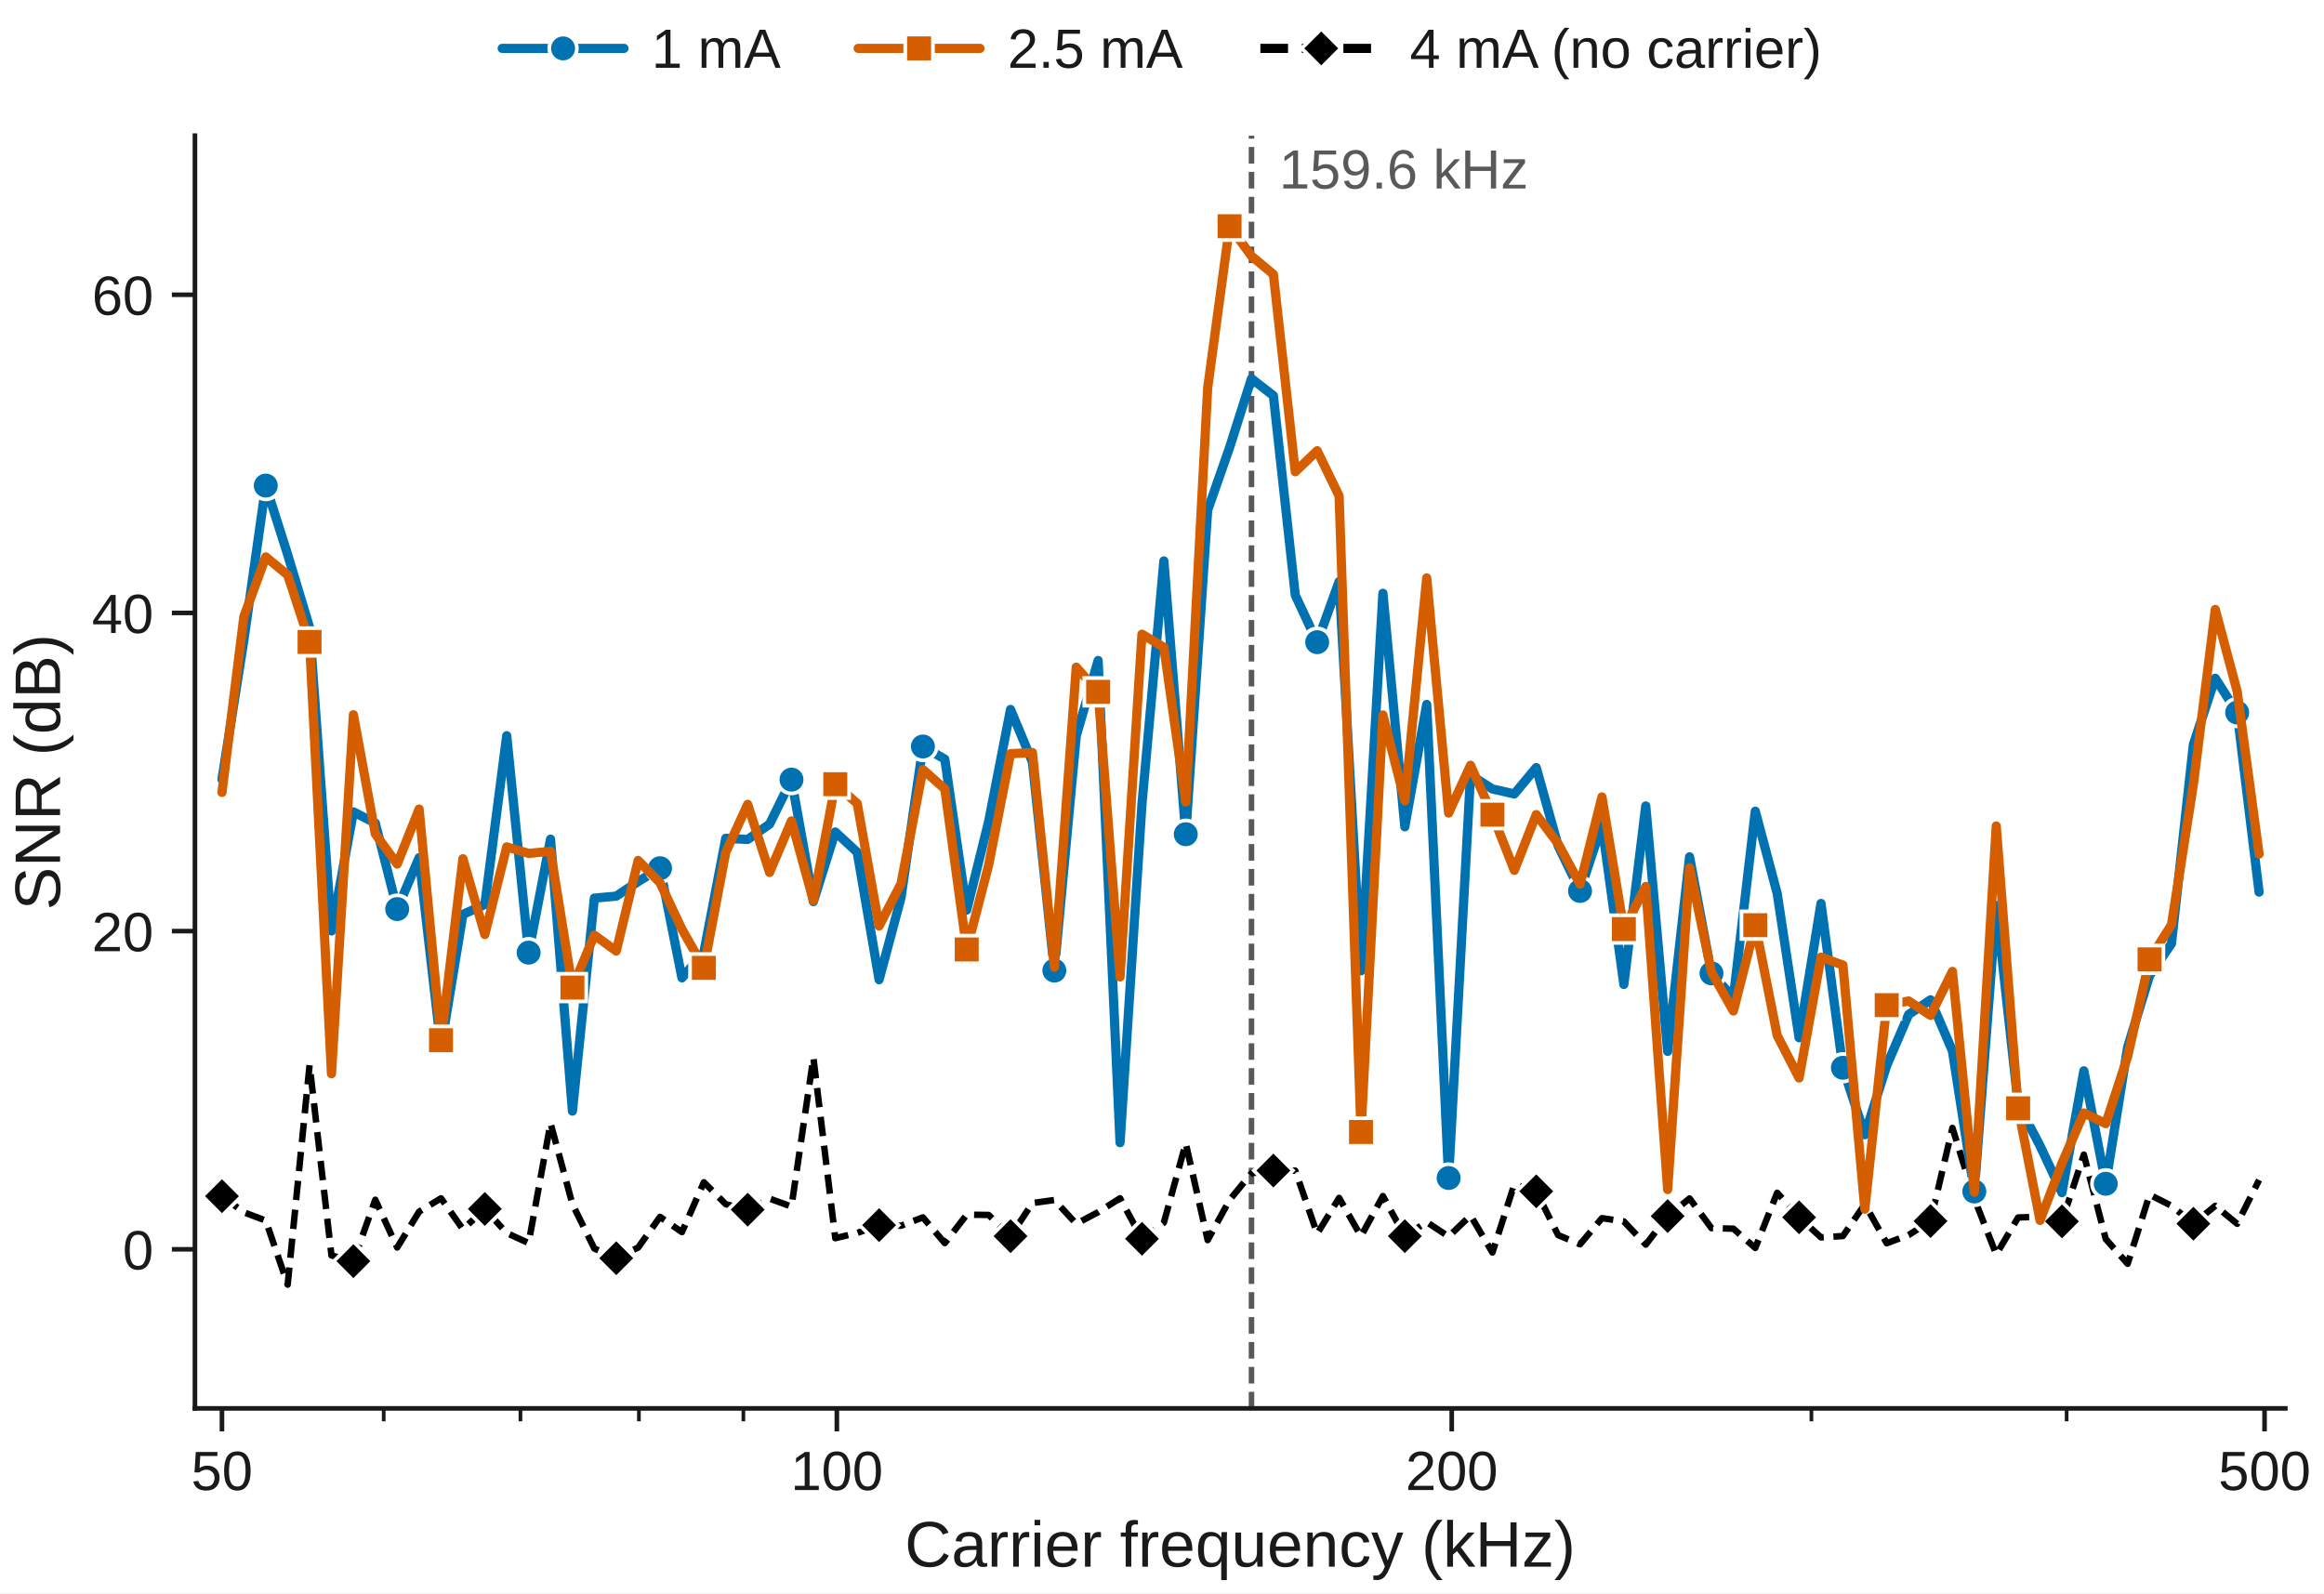
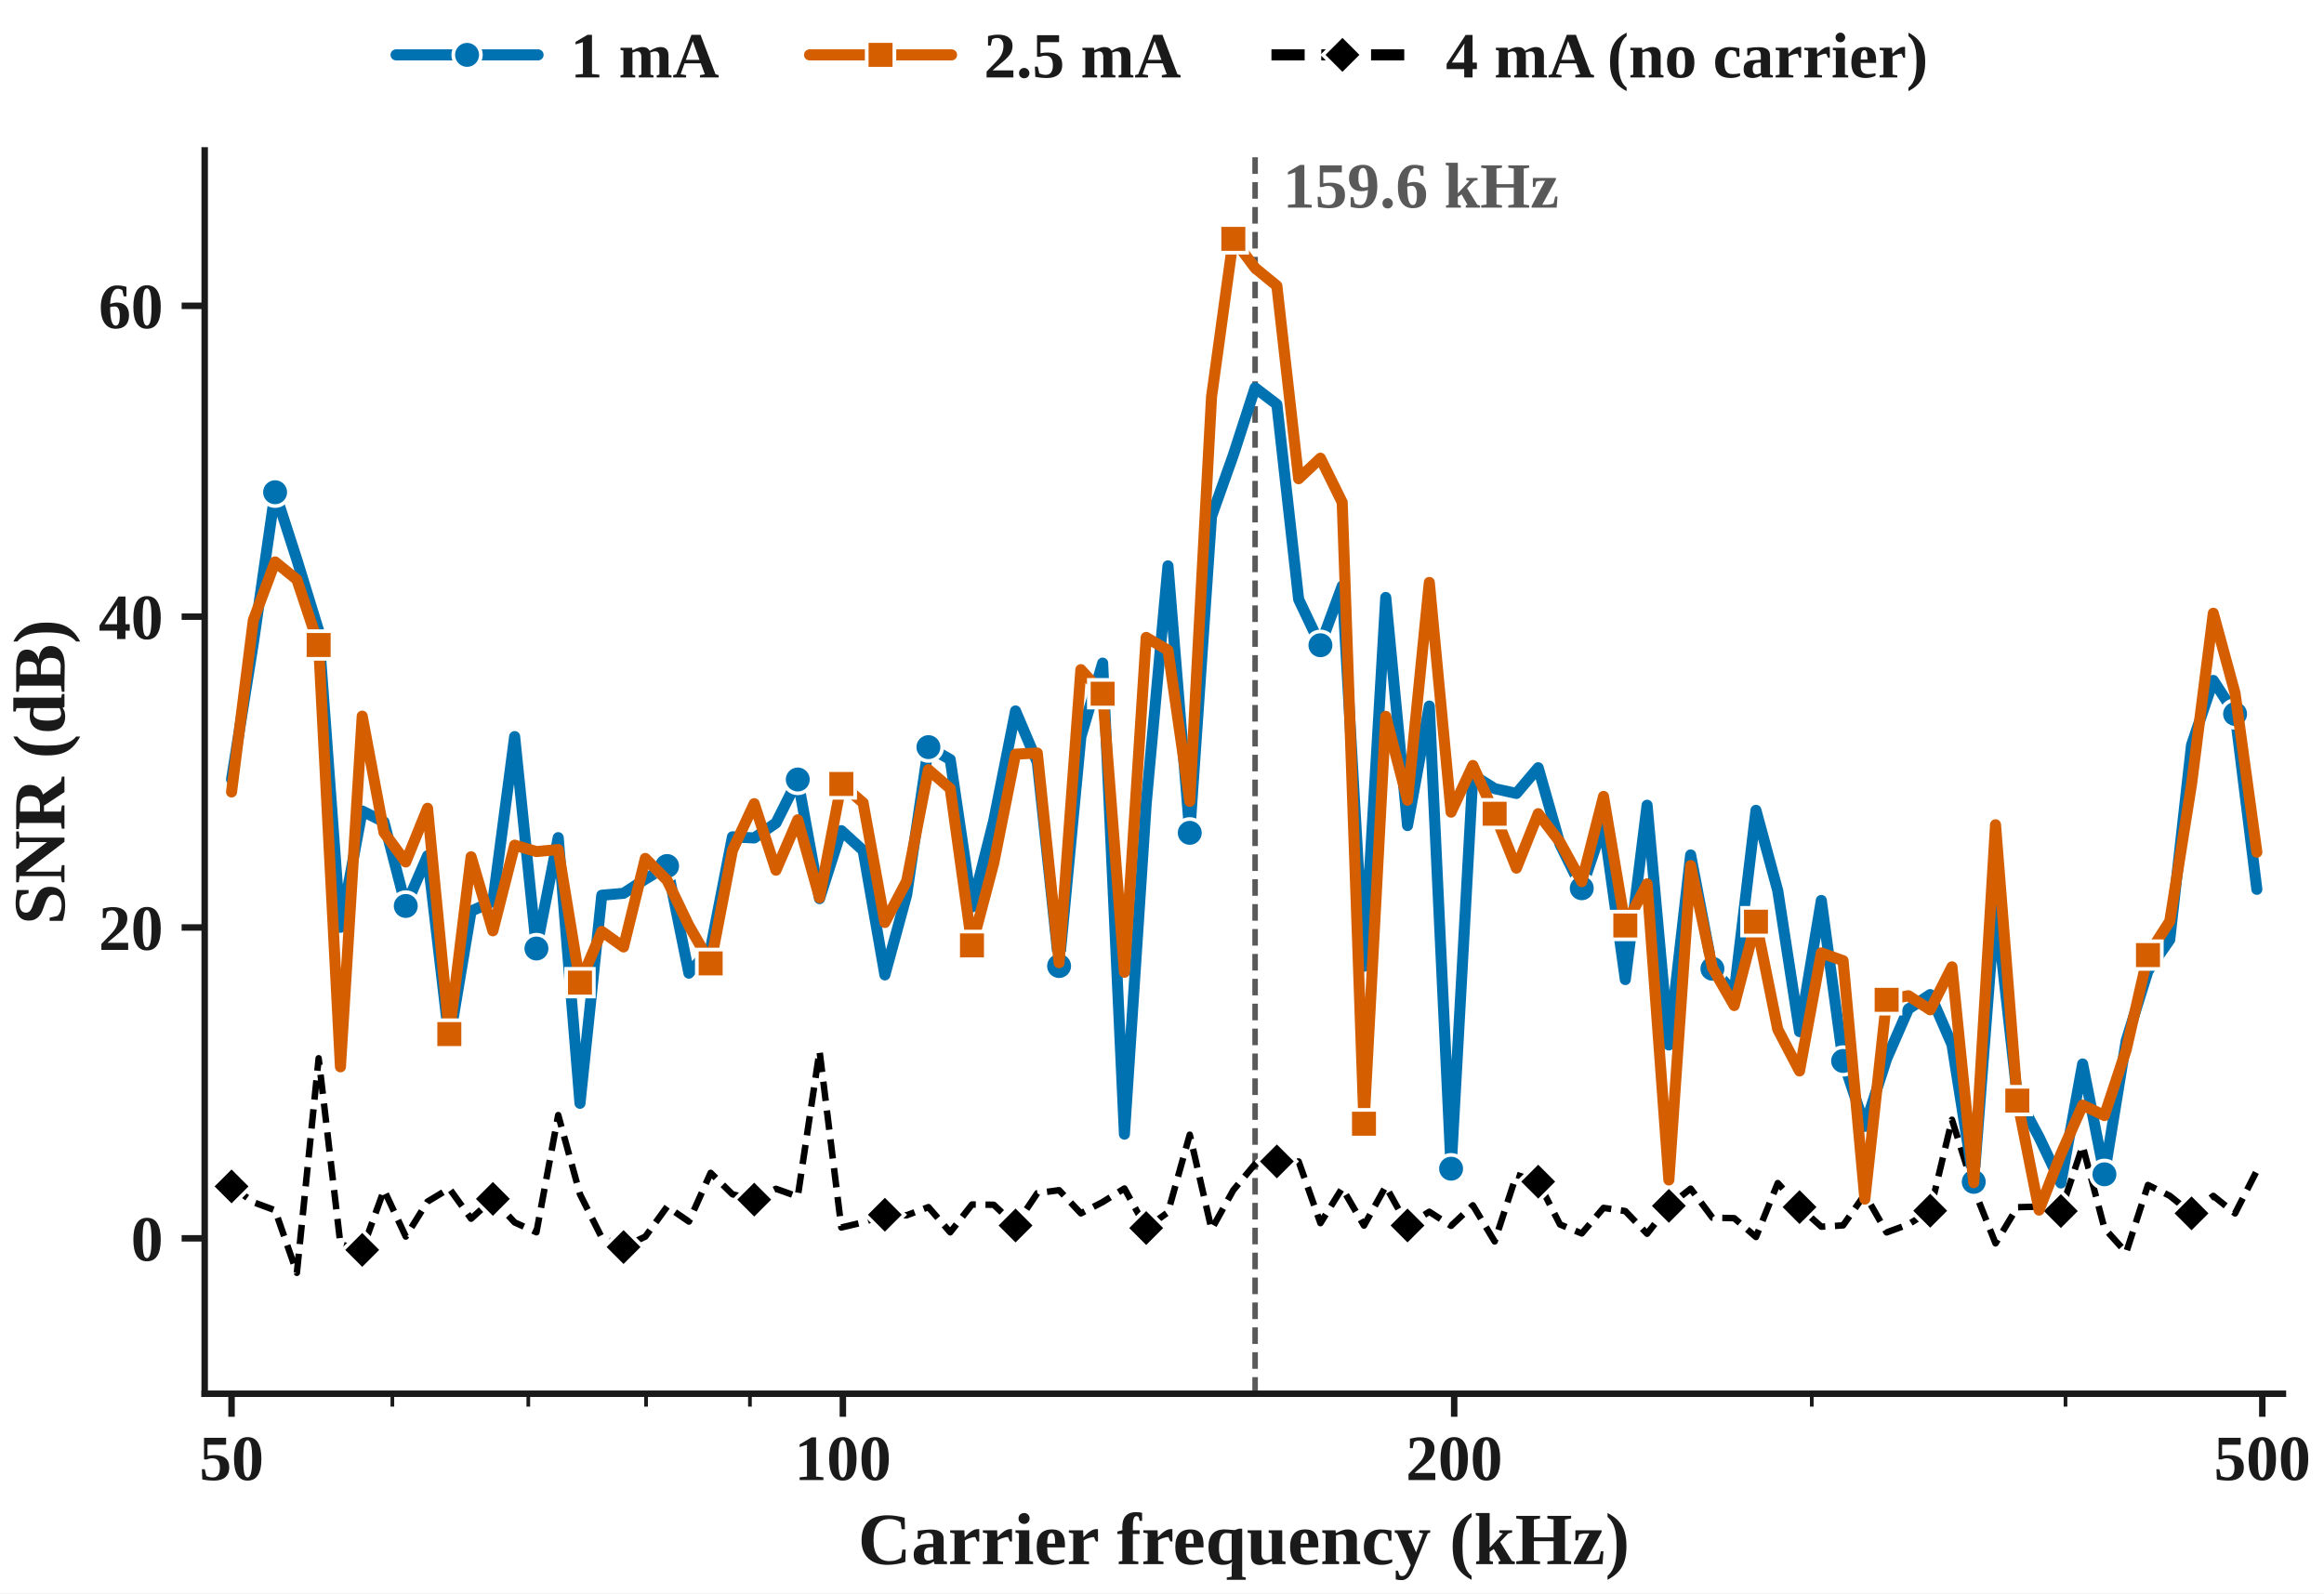
<svg xmlns="http://www.w3.org/2000/svg" xmlns:xlink="http://www.w3.org/1999/xlink" width="252pt" height="172.8pt" viewBox="0 0 252 172.8" version="1.1">
  <defs>
    <style type="text/css">*{stroke-linejoin: round; stroke-linecap: butt}</style>
  </defs>
  <g id="figure_1">
    <g id="patch_1">
      <path d="M 0 172.8  L 252 172.8  L 252 0  L 0 0  z " style="fill: #ffffff" />
    </g>
    <g id="axes_1">
      <g id="patch_2">
-         <path d="M 21.138 152.742  L 247.805 152.742  L 247.805 14.713  L 21.138 14.713  z " style="fill: #ffffff" />
+         <path d="M 22.195 151.153  L 247.547 151.153  L 247.547 16.311  L 22.195 16.311  z " style="fill: #ffffff" />
      </g>
      <g id="matplotlib.axis_1">
        <g id="xtick_1">
          <g id="line2d_1">
            <defs>
-               <path id="m3a2b68abc9" d="M 0 0  L 0 2.5  " style="stroke: #1a1a1a; stroke-width: 0.5" />
+               <path id="m7bb30e482b" d="M 0 0  L 0 2.5  " style="stroke: #1a1a1a; stroke-width: 0.7" />
            </defs>
            <g>
-               <use xlink:href="#m3a2b68abc9" x="24.068" y="152.742" style="fill: #1a1a1a; stroke: #1a1a1a; stroke-width: 0.5" />
+               <use xlink:href="#m7bb30e482b" x="25.108" y="151.153" style="fill: #1a1a1a; stroke: #1a1a1a; stroke-width: 0.7" />
            </g>
          </g>
          <g id="text_1">
-             <text style="font-size: 6px; font-family: 'Arial', 'Helvetica', 'Liberation Sans', 'Nimbus Sans', 'DejaVu Sans', sans-serif; text-anchor: middle; fill: #1a1a1a" x="24.068" y="161.59" transform="rotate(-0 24.06832 161.5897)">50</text>
+             <text style="font-weight: 700; font-size: 7px; font-family: 'Times New Roman', 'Liberation Serif', 'Nimbus Roman', 'DejaVu Serif', serif; text-anchor: middle; fill: #1a1a1a" x="25.108" y="160.51" transform="rotate(-0 25.10789 160.5105)">50</text>
          </g>
        </g>
        <g id="xtick_2">
          <g id="line2d_2">
            <g>
-               <use xlink:href="#m3a2b68abc9" x="90.743" y="152.742" style="fill: #1a1a1a; stroke: #1a1a1a; stroke-width: 0.5" />
+               <use xlink:href="#m7bb30e482b" x="91.395" y="151.153" style="fill: #1a1a1a; stroke: #1a1a1a; stroke-width: 0.7" />
            </g>
          </g>
          <g id="text_2">
-             <text style="font-size: 6px; font-family: 'Arial', 'Helvetica', 'Liberation Sans', 'Nimbus Sans', 'DejaVu Sans', sans-serif; text-anchor: middle; fill: #1a1a1a" x="90.743" y="161.59" transform="rotate(-0 90.7425 161.5897)">100</text>
+             <text style="font-weight: 700; font-size: 7px; font-family: 'Times New Roman', 'Liberation Serif', 'Nimbus Roman', 'DejaVu Serif', serif; text-anchor: middle; fill: #1a1a1a" x="91.395" y="160.51" transform="rotate(-0 91.39533 160.5105)">100</text>
          </g>
        </g>
        <g id="xtick_3">
          <g id="line2d_3">
            <g>
-               <use xlink:href="#m3a2b68abc9" x="157.417" y="152.742" style="fill: #1a1a1a; stroke: #1a1a1a; stroke-width: 0.5" />
+               <use xlink:href="#m7bb30e482b" x="157.683" y="151.153" style="fill: #1a1a1a; stroke: #1a1a1a; stroke-width: 0.7" />
            </g>
          </g>
          <g id="text_3">
-             <text style="font-size: 6px; font-family: 'Arial', 'Helvetica', 'Liberation Sans', 'Nimbus Sans', 'DejaVu Sans', sans-serif; text-anchor: middle; fill: #1a1a1a" x="157.417" y="161.59" transform="rotate(-0 157.4167 161.5897)">200</text>
+             <text style="font-weight: 700; font-size: 7px; font-family: 'Times New Roman', 'Liberation Serif', 'Nimbus Roman', 'DejaVu Serif', serif; text-anchor: middle; fill: #1a1a1a" x="157.683" y="160.51" transform="rotate(-0 157.6828 160.5105)">200</text>
          </g>
        </g>
        <g id="xtick_4">
          <g id="line2d_4">
            <g>
-               <use xlink:href="#m3a2b68abc9" x="245.555" y="152.742" style="fill: #1a1a1a; stroke: #1a1a1a; stroke-width: 0.5" />
+               <use xlink:href="#m7bb30e482b" x="245.31" y="151.153" style="fill: #1a1a1a; stroke: #1a1a1a; stroke-width: 0.7" />
            </g>
          </g>
          <g id="text_4">
-             <text style="font-size: 6px; font-family: 'Arial', 'Helvetica', 'Liberation Sans', 'Nimbus Sans', 'DejaVu Sans', sans-serif; text-anchor: middle; fill: #1a1a1a" x="245.555" y="161.59" transform="rotate(-0 245.5552 161.5897)">500</text>
+             <text style="font-weight: 700; font-size: 7px; font-family: 'Times New Roman', 'Liberation Serif', 'Nimbus Roman', 'DejaVu Serif', serif; text-anchor: middle; fill: #1a1a1a" x="245.31" y="160.51" transform="rotate(-0 245.31 160.5105)">500</text>
          </g>
        </g>
        <g id="xtick_5">
          <g id="line2d_5">
            <defs>
-               <path id="m0c73d53451" d="M 0 0  L 0 1.4  " style="stroke: #1a1a1a; stroke-width: 0.4" />
+               <path id="ma90fd8a0e6" d="M 0 0  L 0 1.4  " style="stroke: #1a1a1a; stroke-width: 0.4" />
            </defs>
            <g>
-               <use xlink:href="#m0c73d53451" x="41.606" y="152.742" style="fill: #1a1a1a; stroke: #1a1a1a; stroke-width: 0.4" />
+               <use xlink:href="#ma90fd8a0e6" x="42.544" y="151.153" style="fill: #1a1a1a; stroke: #1a1a1a; stroke-width: 0.4" />
            </g>
          </g>
        </g>
        <g id="xtick_6">
          <g id="line2d_6">
            <g>
-               <use xlink:href="#m0c73d53451" x="56.434" y="152.742" style="fill: #1a1a1a; stroke: #1a1a1a; stroke-width: 0.4" />
+               <use xlink:href="#ma90fd8a0e6" x="57.286" y="151.153" style="fill: #1a1a1a; stroke: #1a1a1a; stroke-width: 0.4" />
            </g>
          </g>
        </g>
        <g id="xtick_7">
          <g id="line2d_7">
            <g>
-               <use xlink:href="#m0c73d53451" x="69.278" y="152.742" style="fill: #1a1a1a; stroke: #1a1a1a; stroke-width: 0.4" />
+               <use xlink:href="#ma90fd8a0e6" x="70.056" y="151.153" style="fill: #1a1a1a; stroke: #1a1a1a; stroke-width: 0.4" />
            </g>
          </g>
        </g>
        <g id="xtick_8">
          <g id="line2d_8">
            <g>
-               <use xlink:href="#m0c73d53451" x="80.608" y="152.742" style="fill: #1a1a1a; stroke: #1a1a1a; stroke-width: 0.4" />
+               <use xlink:href="#ma90fd8a0e6" x="81.319" y="151.153" style="fill: #1a1a1a; stroke: #1a1a1a; stroke-width: 0.4" />
            </g>
          </g>
        </g>
        <g id="xtick_9">
          <g id="line2d_9">
            <g>
-               <use xlink:href="#m0c73d53451" x="196.419" y="152.742" style="fill: #1a1a1a; stroke: #1a1a1a; stroke-width: 0.4" />
+               <use xlink:href="#ma90fd8a0e6" x="196.458" y="151.153" style="fill: #1a1a1a; stroke: #1a1a1a; stroke-width: 0.4" />
            </g>
          </g>
        </g>
        <g id="xtick_10">
          <g id="line2d_10">
            <g>
-               <use xlink:href="#m0c73d53451" x="224.091" y="152.742" style="fill: #1a1a1a; stroke: #1a1a1a; stroke-width: 0.4" />
+               <use xlink:href="#ma90fd8a0e6" x="223.97" y="151.153" style="fill: #1a1a1a; stroke: #1a1a1a; stroke-width: 0.4" />
            </g>
          </g>
        </g>
        <g id="text_5">
-           <text style="font-size: 7px; font-family: 'Arial', 'Helvetica', 'Liberation Sans', 'Nimbus Sans', 'DejaVu Sans', sans-serif; text-anchor: middle; fill: #1a1a1a" x="134.472" y="169.907" transform="rotate(-0 134.4716 169.9075)">Carrier frequency (kHz)</text>
+           <text style="font-weight: 700; font-size: 8px; font-family: 'Times New Roman', 'Liberation Serif', 'Nimbus Roman', 'DejaVu Serif', serif; text-anchor: middle; fill: #1a1a1a" x="134.871" y="169.634" transform="rotate(-0 134.8708 169.6337)">Carrier frequency (kHz)</text>
        </g>
      </g>
      <g id="matplotlib.axis_2">
        <g id="ytick_1">
          <g id="line2d_11">
            <defs>
-               <path id="m1a2cbf489c" d="M 0 0  L -2.5 0  " style="stroke: #1a1a1a; stroke-width: 0.5" />
+               <path id="mf2ea11fc18" d="M 0 0  L -2.5 0  " style="stroke: #1a1a1a; stroke-width: 0.7" />
            </defs>
            <g>
-               <use xlink:href="#m1a2cbf489c" x="21.138" y="135.488" style="fill: #1a1a1a; stroke: #1a1a1a; stroke-width: 0.5" />
+               <use xlink:href="#mf2ea11fc18" x="22.195" y="134.298" style="fill: #1a1a1a; stroke: #1a1a1a; stroke-width: 0.7" />
            </g>
          </g>
          <g id="text_6">
-             <text style="font-size: 6px; font-family: 'Arial', 'Helvetica', 'Liberation Sans', 'Nimbus Sans', 'DejaVu Sans', sans-serif; text-anchor: end; fill: #1a1a1a" x="16.638" y="137.662" transform="rotate(-0 16.63844 137.6621)">0</text>
+             <text style="font-weight: 700; font-size: 7px; font-family: 'Times New Roman', 'Liberation Serif', 'Nimbus Roman', 'DejaVu Serif', serif; text-anchor: end; fill: #1a1a1a" x="17.695" y="136.727" transform="rotate(-0 17.695 136.7265)">0</text>
          </g>
        </g>
        <g id="ytick_2">
          <g id="line2d_12">
            <g>
-               <use xlink:href="#m1a2cbf489c" x="21.138" y="100.981" style="fill: #1a1a1a; stroke: #1a1a1a; stroke-width: 0.5" />
+               <use xlink:href="#mf2ea11fc18" x="22.195" y="100.587" style="fill: #1a1a1a; stroke: #1a1a1a; stroke-width: 0.7" />
            </g>
          </g>
          <g id="text_7">
-             <text style="font-size: 6px; font-family: 'Arial', 'Helvetica', 'Liberation Sans', 'Nimbus Sans', 'DejaVu Sans', sans-serif; text-anchor: end; fill: #1a1a1a" x="16.638" y="103.155" transform="rotate(-0 16.63844 103.155)">20</text>
+             <text style="font-weight: 700; font-size: 7px; font-family: 'Times New Roman', 'Liberation Serif', 'Nimbus Roman', 'DejaVu Serif', serif; text-anchor: end; fill: #1a1a1a" x="17.695" y="103.016" transform="rotate(-0 17.695 103.0159)">20</text>
          </g>
        </g>
        <g id="ytick_3">
          <g id="line2d_13">
            <g>
-               <use xlink:href="#m1a2cbf489c" x="21.138" y="66.474" style="fill: #1a1a1a; stroke: #1a1a1a; stroke-width: 0.5" />
+               <use xlink:href="#mf2ea11fc18" x="22.195" y="66.877" style="fill: #1a1a1a; stroke: #1a1a1a; stroke-width: 0.7" />
            </g>
          </g>
          <g id="text_8">
-             <text style="font-size: 6px; font-family: 'Arial', 'Helvetica', 'Liberation Sans', 'Nimbus Sans', 'DejaVu Sans', sans-serif; text-anchor: end; fill: #1a1a1a" x="16.638" y="68.648" transform="rotate(-0 16.63844 68.64785)">40</text>
+             <text style="font-weight: 700; font-size: 7px; font-family: 'Times New Roman', 'Liberation Serif', 'Nimbus Roman', 'DejaVu Serif', serif; text-anchor: end; fill: #1a1a1a" x="17.695" y="69.305" transform="rotate(-0 17.695 69.30533)">40</text>
          </g>
        </g>
        <g id="ytick_4">
          <g id="line2d_14">
            <g>
-               <use xlink:href="#m1a2cbf489c" x="21.138" y="31.967" style="fill: #1a1a1a; stroke: #1a1a1a; stroke-width: 0.5" />
+               <use xlink:href="#mf2ea11fc18" x="22.195" y="33.166" style="fill: #1a1a1a; stroke: #1a1a1a; stroke-width: 0.7" />
            </g>
          </g>
          <g id="text_9">
-             <text style="font-size: 6px; font-family: 'Arial', 'Helvetica', 'Liberation Sans', 'Nimbus Sans', 'DejaVu Sans', sans-serif; text-anchor: end; fill: #1a1a1a" x="16.638" y="34.141" transform="rotate(-0 16.63844 34.14074)">60</text>
+             <text style="font-weight: 700; font-size: 7px; font-family: 'Times New Roman', 'Liberation Serif', 'Nimbus Roman', 'DejaVu Serif', serif; text-anchor: end; fill: #1a1a1a" x="17.695" y="35.595" transform="rotate(-0 17.695 35.59475)">60</text>
          </g>
        </g>
        <g id="text_10">
-           <text style="font-size: 7px; font-family: 'Arial', 'Helvetica', 'Liberation Sans', 'Nimbus Sans', 'DejaVu Sans', sans-serif; text-anchor: middle; fill: #1a1a1a" x="6.513" y="83.727" transform="rotate(-90 6.512813 83.72734)">SNR (dB)</text>
+           <text style="font-weight: 700; font-size: 8px; font-family: 'Times New Roman', 'Liberation Serif', 'Nimbus Roman', 'DejaVu Serif', serif; text-anchor: middle; fill: #1a1a1a" x="6.991" y="83.732" transform="rotate(-90 6.99125 83.73195)">SNR (dB)</text>
        </g>
      </g>
      <g id="line2d_15">
-         <path d="M 135.703 152.742  L 135.703 14.713  " clip-path="url(#p9f9fa14559)" style="fill: none; stroke-dasharray: 1.8,0.9; stroke-dashoffset: 0; stroke: #595959; stroke-width: 0.6" />
+         <path d="M 136.095 151.153  L 136.095 16.311  " clip-path="url(#p9517646862)" style="fill: none; stroke-dasharray: 1.8,0.9; stroke-dashoffset: 0; stroke: #595959; stroke-width: 0.6" />
      </g>
      <g id="line2d_16">
-         <path d="M 24.068 129.726  L 26.444 131.475  L 28.819 132.375  L 31.194 139.321  L 33.569 115.498  L 35.944 136.158  L 38.32 136.775  L 40.695 130.114  L 43.07 135.293  L 45.445 131.408  L 47.82 129.957  L 50.195 133.31  L 52.571 131.111  L 54.946 133.725  L 57.321 134.815  L 59.696 121.806  L 62.071 130.596  L 64.447 135.407  L 66.822 136.456  L 69.197 135.298  L 71.572 131.973  L 73.947 133.626  L 76.323 128.218  L 78.698 130.6  L 81.073 131.192  L 83.448 129.991  L 85.823 130.851  L 88.199 114.693  L 90.574 134.286  L 92.949 133.715  L 95.324 132.87  L 97.699 132.932  L 100.075 132.025  L 102.45 134.82  L 104.825 131.733  L 107.2 131.763  L 109.575 134.064  L 111.951 130.472  L 114.326 130.145  L 116.701 132.718  L 119.076 131.463  L 121.451 129.954  L 123.827 134.348  L 126.202 132.593  L 128.577 123.982  L 130.952 134.494  L 133.327 130.14  L 135.703 127.236  L 138.078 126.947  L 140.453 126.958  L 142.828 133.803  L 145.203 129.914  L 147.578 134.074  L 149.954 129.716  L 152.329 134.063  L 154.704 132.536  L 157.079 134.103  L 159.454 131.821  L 161.83 135.837  L 164.205 128.445  L 166.58 129.199  L 168.955 133.951  L 171.33 134.947  L 173.706 132.109  L 176.081 132.464  L 178.456 134.982  L 180.831 131.886  L 183.206 129.975  L 185.582 133.195  L 187.957 133.252  L 190.332 135.343  L 192.707 129.354  L 195.082 132.02  L 197.458 134.198  L 199.833 134.051  L 202.208 130.602  L 204.583 134.832  L 206.958 133.943  L 209.334 132.428  L 211.709 122.324  L 214.084 129.988  L 216.459 136.05  L 218.834 132.034  L 221.21 131.97  L 223.585 132.463  L 225.96 125.218  L 228.335 134.377  L 230.71 137.065  L 233.085 129.565  L 235.461 130.767  L 237.836 132.715  L 240.211 130.775  L 242.586 132.724  L 244.961 127.974  " clip-path="url(#p9f9fa14559)" style="fill: none; stroke-dasharray: 2.1,1.05; stroke-dashoffset: 0; stroke: #000000; stroke-width: 0.7" />
+         <path d="M 25.108 128.669  L 27.469 130.378  L 29.831 131.257  L 32.192 138.042  L 34.553 114.77  L 36.915 134.953  L 39.276 135.556  L 41.638 129.048  L 43.999 134.107  L 46.361 130.312  L 48.722 128.894  L 51.083 132.17  L 53.445 130.022  L 55.806 132.576  L 58.168 133.64  L 60.529 120.931  L 62.891 129.519  L 65.252 134.219  L 67.613 135.244  L 69.975 134.112  L 72.336 130.864  L 74.698 132.479  L 77.059 127.196  L 79.42 129.522  L 81.782 130.101  L 84.143 128.928  L 86.505 129.768  L 88.866 113.983  L 91.228 133.124  L 93.589 132.566  L 95.95 131.74  L 98.312 131.8  L 100.673 130.914  L 103.035 133.645  L 105.396 130.63  L 107.758 130.659  L 110.119 132.907  L 112.48 129.398  L 114.842 129.078  L 117.203 131.592  L 119.565 130.366  L 121.926 128.892  L 124.287 133.184  L 126.649 131.47  L 129.01 123.058  L 131.372 133.327  L 133.733 129.073  L 136.095 126.237  L 138.456 125.954  L 140.817 125.965  L 143.179 132.652  L 145.54 128.852  L 147.902 132.917  L 150.263 128.659  L 152.624 132.905  L 154.986 131.414  L 157.347 132.945  L 159.709 130.715  L 162.07 134.639  L 164.432 127.418  L 166.793 128.154  L 169.154 132.796  L 171.516 133.77  L 173.877 130.997  L 176.239 131.344  L 178.6 133.803  L 180.961 130.779  L 183.323 128.912  L 185.684 132.058  L 188.046 132.113  L 190.407 134.156  L 192.769 128.305  L 195.13 130.91  L 197.491 133.038  L 199.853 132.894  L 202.214 129.525  L 204.576 133.656  L 206.937 132.788  L 209.298 131.308  L 211.66 121.438  L 214.021 128.925  L 216.383 134.847  L 218.744 130.924  L 221.106 130.861  L 223.467 131.342  L 225.828 124.265  L 228.19 133.212  L 230.551 135.838  L 232.913 128.512  L 235.274 129.685  L 237.635 131.589  L 239.997 129.694  L 242.358 131.598  L 244.72 126.958  " clip-path="url(#p9517646862)" style="fill: none; stroke-dasharray: 2.1,1.05; stroke-dashoffset: 0; stroke: #000000; stroke-width: 0.7" />
        <defs>
-           <path id="m85087a9fd2" d="M -0 2.121  L 2.121 0  L 0 -2.121  L -2.121 -0  z " style="stroke: #ffffff; stroke-width: 0.4; stroke-linejoin: miter" />
+           <path id="m4111193dfd" d="M -0 2.121  L 2.121 0  L 0 -2.121  L -2.121 -0  z " style="stroke: #ffffff; stroke-width: 0.4; stroke-linejoin: miter" />
        </defs>
-         <g clip-path="url(#p9f9fa14559)">
-           <use xlink:href="#m85087a9fd2" x="24.068" y="129.726" style="stroke: #ffffff; stroke-width: 0.4; stroke-linejoin: miter" />
-           <use xlink:href="#m85087a9fd2" x="38.32" y="136.775" style="stroke: #ffffff; stroke-width: 0.4; stroke-linejoin: miter" />
-           <use xlink:href="#m85087a9fd2" x="52.571" y="131.111" style="stroke: #ffffff; stroke-width: 0.4; stroke-linejoin: miter" />
-           <use xlink:href="#m85087a9fd2" x="66.822" y="136.456" style="stroke: #ffffff; stroke-width: 0.4; stroke-linejoin: miter" />
-           <use xlink:href="#m85087a9fd2" x="81.073" y="131.192" style="stroke: #ffffff; stroke-width: 0.4; stroke-linejoin: miter" />
-           <use xlink:href="#m85087a9fd2" x="95.324" y="132.87" style="stroke: #ffffff; stroke-width: 0.4; stroke-linejoin: miter" />
-           <use xlink:href="#m85087a9fd2" x="109.575" y="134.064" style="stroke: #ffffff; stroke-width: 0.4; stroke-linejoin: miter" />
-           <use xlink:href="#m85087a9fd2" x="123.827" y="134.348" style="stroke: #ffffff; stroke-width: 0.4; stroke-linejoin: miter" />
-           <use xlink:href="#m85087a9fd2" x="138.078" y="126.947" style="stroke: #ffffff; stroke-width: 0.4; stroke-linejoin: miter" />
-           <use xlink:href="#m85087a9fd2" x="152.329" y="134.063" style="stroke: #ffffff; stroke-width: 0.4; stroke-linejoin: miter" />
-           <use xlink:href="#m85087a9fd2" x="166.58" y="129.199" style="stroke: #ffffff; stroke-width: 0.4; stroke-linejoin: miter" />
-           <use xlink:href="#m85087a9fd2" x="180.831" y="131.886" style="stroke: #ffffff; stroke-width: 0.4; stroke-linejoin: miter" />
-           <use xlink:href="#m85087a9fd2" x="195.082" y="132.02" style="stroke: #ffffff; stroke-width: 0.4; stroke-linejoin: miter" />
-           <use xlink:href="#m85087a9fd2" x="209.334" y="132.428" style="stroke: #ffffff; stroke-width: 0.4; stroke-linejoin: miter" />
-           <use xlink:href="#m85087a9fd2" x="223.585" y="132.463" style="stroke: #ffffff; stroke-width: 0.4; stroke-linejoin: miter" />
-           <use xlink:href="#m85087a9fd2" x="237.836" y="132.715" style="stroke: #ffffff; stroke-width: 0.4; stroke-linejoin: miter" />
+         <g clip-path="url(#p9517646862)">
+           <use xlink:href="#m4111193dfd" x="25.108" y="128.669" style="stroke: #ffffff; stroke-width: 0.4; stroke-linejoin: miter" />
+           <use xlink:href="#m4111193dfd" x="39.276" y="135.556" style="stroke: #ffffff; stroke-width: 0.4; stroke-linejoin: miter" />
+           <use xlink:href="#m4111193dfd" x="53.445" y="130.022" style="stroke: #ffffff; stroke-width: 0.4; stroke-linejoin: miter" />
+           <use xlink:href="#m4111193dfd" x="67.613" y="135.244" style="stroke: #ffffff; stroke-width: 0.4; stroke-linejoin: miter" />
+           <use xlink:href="#m4111193dfd" x="81.782" y="130.101" style="stroke: #ffffff; stroke-width: 0.4; stroke-linejoin: miter" />
+           <use xlink:href="#m4111193dfd" x="95.95" y="131.74" style="stroke: #ffffff; stroke-width: 0.4; stroke-linejoin: miter" />
+           <use xlink:href="#m4111193dfd" x="110.119" y="132.907" style="stroke: #ffffff; stroke-width: 0.4; stroke-linejoin: miter" />
+           <use xlink:href="#m4111193dfd" x="124.287" y="133.184" style="stroke: #ffffff; stroke-width: 0.4; stroke-linejoin: miter" />
+           <use xlink:href="#m4111193dfd" x="138.456" y="125.954" style="stroke: #ffffff; stroke-width: 0.4; stroke-linejoin: miter" />
+           <use xlink:href="#m4111193dfd" x="152.624" y="132.905" style="stroke: #ffffff; stroke-width: 0.4; stroke-linejoin: miter" />
+           <use xlink:href="#m4111193dfd" x="166.793" y="128.154" style="stroke: #ffffff; stroke-width: 0.4; stroke-linejoin: miter" />
+           <use xlink:href="#m4111193dfd" x="180.961" y="130.779" style="stroke: #ffffff; stroke-width: 0.4; stroke-linejoin: miter" />
+           <use xlink:href="#m4111193dfd" x="195.13" y="130.91" style="stroke: #ffffff; stroke-width: 0.4; stroke-linejoin: miter" />
+           <use xlink:href="#m4111193dfd" x="209.298" y="131.308" style="stroke: #ffffff; stroke-width: 0.4; stroke-linejoin: miter" />
+           <use xlink:href="#m4111193dfd" x="223.467" y="131.342" style="stroke: #ffffff; stroke-width: 0.4; stroke-linejoin: miter" />
+           <use xlink:href="#m4111193dfd" x="237.635" y="131.589" style="stroke: #ffffff; stroke-width: 0.4; stroke-linejoin: miter" />
        </g>
      </g>
      <g id="patch_3">
-         <path d="M 21.138 152.742  L 21.138 14.713  " style="fill: none; stroke: #1a1a1a; stroke-width: 0.5; stroke-linejoin: miter; stroke-linecap: square" />
+         <path d="M 22.195 151.153  L 22.195 16.311  " style="fill: none; stroke: #1a1a1a; stroke-width: 0.7; stroke-linejoin: miter; stroke-linecap: square" />
      </g>
      <g id="patch_4">
-         <path d="M 21.138 152.742  L 247.805 152.742  " style="fill: none; stroke: #1a1a1a; stroke-width: 0.5; stroke-linejoin: miter; stroke-linecap: square" />
+         <path d="M 22.195 151.153  L 247.547 151.153  " style="fill: none; stroke: #1a1a1a; stroke-width: 0.7; stroke-linejoin: miter; stroke-linecap: square" />
      </g>
      <g id="text_11">
-         <text style="font-size: 6px; font-family: 'Arial', 'Helvetica', 'Liberation Sans', 'Nimbus Sans', 'DejaVu Sans', sans-serif; text-anchor: start; fill: #595959" x="138.703" y="20.442" transform="rotate(-0 138.7025 20.44153)">159.6 kHz</text>
+         <text style="font-weight: 700; font-size: 7px; font-family: 'Times New Roman', 'Liberation Serif', 'Nimbus Roman', 'DejaVu Serif', serif; text-anchor: start; fill: #595959" x="139.095" y="22.517" transform="rotate(-0 139.0946 22.51655)">159.6 kHz</text>
      </g>
      <g id="line2d_17">
-         <path d="M 24.068 84.527  L 26.444 69.425  L 28.819 52.662  L 31.194 60.155  L 33.569 68.042  L 35.944 100.961  L 38.32 88.05  L 40.695 89.262  L 43.07 98.592  L 45.445 93.019  L 47.82 113.616  L 50.195 99.166  L 52.571 98.09  L 54.946 79.788  L 57.321 103.316  L 59.696 91.008  L 62.071 120.499  L 64.447 97.401  L 66.822 97.188  L 69.197 95.607  L 71.572 94.158  L 73.947 106.052  L 76.323 103.287  L 78.698 90.914  L 81.073 91.041  L 83.448 89.378  L 85.823 84.552  L 88.199 97.78  L 90.574 90.231  L 92.949 92.425  L 95.324 106.246  L 97.699 97.365  L 100.075 80.959  L 102.45 82.333  L 104.825 98.698  L 107.2 89.105  L 109.575 76.943  L 111.951 82.649  L 114.326 105.259  L 116.701 79.817  L 119.076 71.632  L 121.451 123.925  L 123.827 87.215  L 126.202 60.835  L 128.577 90.474  L 130.952 55.331  L 133.327 48.536  L 135.703 41.064  L 138.078 42.911  L 140.453 64.553  L 142.828 69.645  L 145.203 63.076  L 147.578 105.282  L 149.954 64.344  L 152.329 89.666  L 154.704 76.398  L 157.079 127.758  L 159.454 84.048  L 161.83 85.566  L 164.205 86.102  L 166.58 83.246  L 168.955 91.732  L 171.33 96.627  L 173.706 89.458  L 176.081 106.764  L 178.456 87.407  L 180.831 114.023  L 183.206 92.927  L 185.582 105.562  L 187.957 108.193  L 190.332 87.976  L 192.707 96.901  L 195.082 112.542  L 197.458 97.982  L 199.833 115.799  L 202.208 123.06  L 204.583 115.557  L 206.958 110.026  L 209.334 108.43  L 211.709 113.981  L 214.084 129.22  L 216.459 98.199  L 218.834 119.743  L 221.21 124.262  L 223.585 129.346  L 225.96 116.134  L 228.335 128.382  L 230.71 113.556  L 233.085 105.814  L 235.461 102.336  L 237.836 80.73  L 240.211 73.557  L 242.586 77.278  L 244.961 96.747  " clip-path="url(#p9f9fa14559)" style="fill: none; stroke: #0072b2; stroke-linecap: round" />
+         <path d="M 25.108 84.514  L 27.469 69.759  L 29.831 53.384  L 32.192 60.704  L 34.553 68.408  L 36.915 100.568  L 39.276 87.954  L 41.638 89.139  L 43.999 98.253  L 46.361 92.809  L 48.722 112.931  L 51.083 98.814  L 53.445 97.763  L 55.806 79.884  L 58.168 102.869  L 60.529 90.845  L 62.891 119.655  L 65.252 97.09  L 67.613 96.882  L 69.975 95.338  L 72.336 93.921  L 74.698 105.541  L 77.059 102.841  L 79.42 90.753  L 81.782 90.877  L 84.143 89.253  L 86.505 84.538  L 88.866 97.46  L 91.228 90.085  L 93.589 92.229  L 95.95 105.73  L 98.312 97.055  L 100.673 81.027  L 103.035 82.37  L 105.396 98.357  L 107.758 88.985  L 110.119 77.104  L 112.48 82.678  L 114.842 104.767  L 117.203 79.912  L 119.565 71.916  L 121.926 123.001  L 124.287 87.139  L 126.649 61.368  L 129.01 90.322  L 131.372 55.991  L 133.733 49.353  L 136.095 42.054  L 138.456 43.858  L 140.817 65  L 143.179 69.975  L 145.54 63.557  L 147.902 104.789  L 150.263 64.796  L 152.624 89.533  L 154.986 76.572  L 157.347 126.746  L 159.709 84.045  L 162.07 85.528  L 164.432 86.051  L 166.793 83.261  L 169.154 91.552  L 171.516 96.333  L 173.877 89.331  L 176.239 106.237  L 178.6 87.327  L 180.961 113.329  L 183.323 92.719  L 185.684 105.063  L 188.046 107.633  L 190.407 87.883  L 192.769 96.602  L 195.13 111.881  L 197.491 97.657  L 199.853 115.063  L 202.214 122.156  L 204.576 114.827  L 206.937 109.423  L 209.298 107.864  L 211.66 113.287  L 214.021 128.174  L 216.383 97.869  L 218.744 118.916  L 221.106 123.331  L 223.467 128.297  L 225.828 115.39  L 228.19 127.356  L 230.551 112.872  L 232.913 105.309  L 235.274 101.911  L 237.635 80.803  L 239.997 73.796  L 242.358 77.432  L 244.72 96.451  " clip-path="url(#p9517646862)" style="fill: none; stroke: #0072b2; stroke-width: 1.2; stroke-linecap: round" />
        <defs>
-           <path id="m82bd5e4579" d="M 0 1.5  C 0.398 1.5 0.779 1.342 1.061 1.061  C 1.342 0.779 1.5 0.398 1.5 0  C 1.5 -0.398 1.342 -0.779 1.061 -1.061  C 0.779 -1.342 0.398 -1.5 0 -1.5  C -0.398 -1.5 -0.779 -1.342 -1.061 -1.061  C -1.342 -0.779 -1.5 -0.398 -1.5 0  C -1.5 0.398 -1.342 0.779 -1.061 1.061  C -0.779 1.342 -0.398 1.5 0 1.5  z " style="stroke: #ffffff; stroke-width: 0.4" />
+           <path id="m4e8f7c87b6" d="M 0 1.5  C 0.398 1.5 0.779 1.342 1.061 1.061  C 1.342 0.779 1.5 0.398 1.5 0  C 1.5 -0.398 1.342 -0.779 1.061 -1.061  C 0.779 -1.342 0.398 -1.5 0 -1.5  C -0.398 -1.5 -0.779 -1.342 -1.061 -1.061  C -1.342 -0.779 -1.5 -0.398 -1.5 0  C -1.5 0.398 -1.342 0.779 -1.061 1.061  C -0.779 1.342 -0.398 1.5 0 1.5  z " style="stroke: #ffffff; stroke-width: 0.4" />
        </defs>
-         <g clip-path="url(#p9f9fa14559)">
-           <use xlink:href="#m82bd5e4579" x="28.819" y="52.662" style="fill: #0072b2; stroke: #ffffff; stroke-width: 0.4" />
-           <use xlink:href="#m82bd5e4579" x="43.07" y="98.592" style="fill: #0072b2; stroke: #ffffff; stroke-width: 0.4" />
-           <use xlink:href="#m82bd5e4579" x="57.321" y="103.316" style="fill: #0072b2; stroke: #ffffff; stroke-width: 0.4" />
-           <use xlink:href="#m82bd5e4579" x="71.572" y="94.158" style="fill: #0072b2; stroke: #ffffff; stroke-width: 0.4" />
-           <use xlink:href="#m82bd5e4579" x="85.823" y="84.552" style="fill: #0072b2; stroke: #ffffff; stroke-width: 0.4" />
-           <use xlink:href="#m82bd5e4579" x="100.075" y="80.959" style="fill: #0072b2; stroke: #ffffff; stroke-width: 0.4" />
-           <use xlink:href="#m82bd5e4579" x="114.326" y="105.259" style="fill: #0072b2; stroke: #ffffff; stroke-width: 0.4" />
-           <use xlink:href="#m82bd5e4579" x="128.577" y="90.474" style="fill: #0072b2; stroke: #ffffff; stroke-width: 0.4" />
-           <use xlink:href="#m82bd5e4579" x="142.828" y="69.645" style="fill: #0072b2; stroke: #ffffff; stroke-width: 0.4" />
-           <use xlink:href="#m82bd5e4579" x="157.079" y="127.758" style="fill: #0072b2; stroke: #ffffff; stroke-width: 0.4" />
-           <use xlink:href="#m82bd5e4579" x="171.33" y="96.627" style="fill: #0072b2; stroke: #ffffff; stroke-width: 0.4" />
-           <use xlink:href="#m82bd5e4579" x="185.582" y="105.562" style="fill: #0072b2; stroke: #ffffff; stroke-width: 0.4" />
-           <use xlink:href="#m82bd5e4579" x="199.833" y="115.799" style="fill: #0072b2; stroke: #ffffff; stroke-width: 0.4" />
-           <use xlink:href="#m82bd5e4579" x="214.084" y="129.22" style="fill: #0072b2; stroke: #ffffff; stroke-width: 0.4" />
-           <use xlink:href="#m82bd5e4579" x="228.335" y="128.382" style="fill: #0072b2; stroke: #ffffff; stroke-width: 0.4" />
-           <use xlink:href="#m82bd5e4579" x="242.586" y="77.278" style="fill: #0072b2; stroke: #ffffff; stroke-width: 0.4" />
+         <g clip-path="url(#p9517646862)">
+           <use xlink:href="#m4e8f7c87b6" x="29.831" y="53.384" style="fill: #0072b2; stroke: #ffffff; stroke-width: 0.4" />
+           <use xlink:href="#m4e8f7c87b6" x="43.999" y="98.253" style="fill: #0072b2; stroke: #ffffff; stroke-width: 0.4" />
+           <use xlink:href="#m4e8f7c87b6" x="58.168" y="102.869" style="fill: #0072b2; stroke: #ffffff; stroke-width: 0.4" />
+           <use xlink:href="#m4e8f7c87b6" x="72.336" y="93.921" style="fill: #0072b2; stroke: #ffffff; stroke-width: 0.4" />
+           <use xlink:href="#m4e8f7c87b6" x="86.505" y="84.538" style="fill: #0072b2; stroke: #ffffff; stroke-width: 0.4" />
+           <use xlink:href="#m4e8f7c87b6" x="100.673" y="81.027" style="fill: #0072b2; stroke: #ffffff; stroke-width: 0.4" />
+           <use xlink:href="#m4e8f7c87b6" x="114.842" y="104.767" style="fill: #0072b2; stroke: #ffffff; stroke-width: 0.4" />
+           <use xlink:href="#m4e8f7c87b6" x="129.01" y="90.322" style="fill: #0072b2; stroke: #ffffff; stroke-width: 0.4" />
+           <use xlink:href="#m4e8f7c87b6" x="143.179" y="69.975" style="fill: #0072b2; stroke: #ffffff; stroke-width: 0.4" />
+           <use xlink:href="#m4e8f7c87b6" x="157.347" y="126.746" style="fill: #0072b2; stroke: #ffffff; stroke-width: 0.4" />
+           <use xlink:href="#m4e8f7c87b6" x="171.516" y="96.333" style="fill: #0072b2; stroke: #ffffff; stroke-width: 0.4" />
+           <use xlink:href="#m4e8f7c87b6" x="185.684" y="105.063" style="fill: #0072b2; stroke: #ffffff; stroke-width: 0.4" />
+           <use xlink:href="#m4e8f7c87b6" x="199.853" y="115.063" style="fill: #0072b2; stroke: #ffffff; stroke-width: 0.4" />
+           <use xlink:href="#m4e8f7c87b6" x="214.021" y="128.174" style="fill: #0072b2; stroke: #ffffff; stroke-width: 0.4" />
+           <use xlink:href="#m4e8f7c87b6" x="228.19" y="127.356" style="fill: #0072b2; stroke: #ffffff; stroke-width: 0.4" />
+           <use xlink:href="#m4e8f7c87b6" x="242.358" y="77.432" style="fill: #0072b2; stroke: #ffffff; stroke-width: 0.4" />
        </g>
      </g>
      <g id="line2d_18">
-         <path d="M 24.068 85.937  L 26.444 66.865  L 28.819 60.398  L 31.194 62.359  L 33.569 69.622  L 35.944 116.448  L 38.32 77.518  L 40.695 90.435  L 43.07 93.709  L 45.445 87.746  L 47.82 112.814  L 50.195 93.133  L 52.571 101.35  L 54.946 91.843  L 57.321 92.553  L 59.696 92.327  L 62.071 107.106  L 64.447 101.417  L 66.822 103.14  L 69.197 93.317  L 71.572 95.743  L 73.947 100.779  L 76.323 104.968  L 78.698 92.427  L 81.073 87.235  L 83.448 94.62  L 85.823 89.028  L 88.199 97.673  L 90.574 85.048  L 92.949 87.139  L 95.324 100.426  L 97.699 95.84  L 100.075 83.463  L 102.45 85.561  L 104.825 102.97  L 107.2 93.827  L 109.575 81.739  L 111.951 81.615  L 114.326 104.891  L 116.701 72.359  L 119.076 75.03  L 121.451 105.954  L 123.827 68.779  L 126.202 70.203  L 128.577 86.979  L 130.952 42.076  L 133.327 24.533  L 135.703 27.771  L 138.078 29.749  L 140.453 51.162  L 142.828 48.884  L 145.203 53.785  L 147.578 122.767  L 149.954 77.542  L 152.329 86.855  L 154.704 62.676  L 157.079 88.176  L 159.454 82.998  L 161.83 88.353  L 164.205 94.389  L 166.58 88.345  L 168.955 91.504  L 171.33 95.895  L 173.706 86.429  L 176.081 100.76  L 178.456 96.138  L 180.831 129.009  L 183.206 94.107  L 185.582 105.448  L 187.957 109.645  L 190.332 100.338  L 192.707 112.292  L 195.082 116.908  L 197.458 103.802  L 199.833 104.665  L 202.208 131.133  L 204.583 109.01  L 206.958 108.559  L 209.334 110.119  L 211.709 105.353  L 214.084 129.306  L 216.459 89.579  L 218.834 120.2  L 221.21 132.35  L 223.585 126.157  L 225.96 120.705  L 228.335 121.857  L 230.71 114.568  L 233.085 104.046  L 235.461 100.289  L 237.836 85.086  L 240.211 66.098  L 242.586 74.984  L 244.961 92.62  " clip-path="url(#p9f9fa14559)" style="fill: none; stroke: #d55e00; stroke-linecap: round" />
+         <path d="M 25.108 85.89  L 27.469 67.259  L 29.831 60.941  L 32.192 62.857  L 34.553 69.952  L 36.915 115.697  L 39.276 77.666  L 41.638 90.285  L 43.999 93.484  L 46.361 87.658  L 48.722 112.148  L 51.083 92.92  L 53.445 100.948  L 55.806 91.66  L 58.168 92.354  L 60.529 92.133  L 62.891 106.571  L 65.252 101.013  L 67.613 102.697  L 69.975 93.1  L 72.336 95.47  L 74.698 100.39  L 77.059 104.482  L 79.42 92.231  L 81.782 87.159  L 84.143 94.373  L 86.505 88.911  L 88.866 97.356  L 91.228 85.022  L 93.589 87.064  L 95.95 100.046  L 98.312 95.565  L 100.673 83.474  L 103.035 85.523  L 105.396 102.531  L 107.758 93.599  L 110.119 81.79  L 112.48 81.668  L 114.842 104.407  L 117.203 72.626  L 119.565 75.235  L 121.926 105.445  L 124.287 69.129  L 126.649 70.52  L 129.01 86.908  L 131.372 43.042  L 133.733 25.904  L 136.095 29.067  L 138.456 31  L 140.817 51.919  L 143.179 49.693  L 145.54 54.481  L 147.902 121.87  L 150.263 77.69  L 152.624 86.787  L 154.986 63.167  L 157.347 88.078  L 159.709 83.019  L 162.07 88.251  L 164.432 94.147  L 166.793 88.243  L 169.154 91.329  L 171.516 95.619  L 173.877 86.371  L 176.239 100.372  L 178.6 95.856  L 180.961 127.968  L 183.323 93.872  L 185.684 104.951  L 188.046 109.051  L 190.407 99.959  L 192.769 111.637  L 195.13 116.147  L 197.491 103.343  L 199.853 104.187  L 202.214 130.043  L 204.576 108.431  L 206.937 107.99  L 209.298 109.514  L 211.66 104.858  L 214.021 128.259  L 216.383 89.449  L 218.744 119.363  L 221.106 131.233  L 223.467 125.182  L 225.828 119.856  L 228.19 120.982  L 230.551 113.86  L 232.913 103.581  L 235.274 99.911  L 237.635 85.06  L 239.997 66.509  L 242.358 75.19  L 244.72 92.42  " clip-path="url(#p9517646862)" style="fill: none; stroke: #d55e00; stroke-width: 1.2; stroke-linecap: round" />
        <defs>
-           <path id="m2cbb3b46f4" d="M -1.5 1.5  L 1.5 1.5  L 1.5 -1.5  L -1.5 -1.5  z " style="stroke: #ffffff; stroke-width: 0.4; stroke-linejoin: miter" />
+           <path id="mb557f9a02a" d="M -1.5 1.5  L 1.5 1.5  L 1.5 -1.5  L -1.5 -1.5  z " style="stroke: #ffffff; stroke-width: 0.4; stroke-linejoin: miter" />
        </defs>
-         <g clip-path="url(#p9f9fa14559)">
-           <use xlink:href="#m2cbb3b46f4" x="33.569" y="69.622" style="fill: #d55e00; stroke: #ffffff; stroke-width: 0.4; stroke-linejoin: miter" />
-           <use xlink:href="#m2cbb3b46f4" x="47.82" y="112.814" style="fill: #d55e00; stroke: #ffffff; stroke-width: 0.4; stroke-linejoin: miter" />
-           <use xlink:href="#m2cbb3b46f4" x="62.071" y="107.106" style="fill: #d55e00; stroke: #ffffff; stroke-width: 0.4; stroke-linejoin: miter" />
-           <use xlink:href="#m2cbb3b46f4" x="76.323" y="104.968" style="fill: #d55e00; stroke: #ffffff; stroke-width: 0.4; stroke-linejoin: miter" />
-           <use xlink:href="#m2cbb3b46f4" x="90.574" y="85.048" style="fill: #d55e00; stroke: #ffffff; stroke-width: 0.4; stroke-linejoin: miter" />
-           <use xlink:href="#m2cbb3b46f4" x="104.825" y="102.97" style="fill: #d55e00; stroke: #ffffff; stroke-width: 0.4; stroke-linejoin: miter" />
-           <use xlink:href="#m2cbb3b46f4" x="119.076" y="75.03" style="fill: #d55e00; stroke: #ffffff; stroke-width: 0.4; stroke-linejoin: miter" />
-           <use xlink:href="#m2cbb3b46f4" x="133.327" y="24.533" style="fill: #d55e00; stroke: #ffffff; stroke-width: 0.4; stroke-linejoin: miter" />
-           <use xlink:href="#m2cbb3b46f4" x="147.578" y="122.767" style="fill: #d55e00; stroke: #ffffff; stroke-width: 0.4; stroke-linejoin: miter" />
-           <use xlink:href="#m2cbb3b46f4" x="161.83" y="88.353" style="fill: #d55e00; stroke: #ffffff; stroke-width: 0.4; stroke-linejoin: miter" />
-           <use xlink:href="#m2cbb3b46f4" x="176.081" y="100.76" style="fill: #d55e00; stroke: #ffffff; stroke-width: 0.4; stroke-linejoin: miter" />
-           <use xlink:href="#m2cbb3b46f4" x="190.332" y="100.338" style="fill: #d55e00; stroke: #ffffff; stroke-width: 0.4; stroke-linejoin: miter" />
-           <use xlink:href="#m2cbb3b46f4" x="204.583" y="109.01" style="fill: #d55e00; stroke: #ffffff; stroke-width: 0.4; stroke-linejoin: miter" />
-           <use xlink:href="#m2cbb3b46f4" x="218.834" y="120.2" style="fill: #d55e00; stroke: #ffffff; stroke-width: 0.4; stroke-linejoin: miter" />
-           <use xlink:href="#m2cbb3b46f4" x="233.085" y="104.046" style="fill: #d55e00; stroke: #ffffff; stroke-width: 0.4; stroke-linejoin: miter" />
+         <g clip-path="url(#p9517646862)">
+           <use xlink:href="#mb557f9a02a" x="34.553" y="69.952" style="fill: #d55e00; stroke: #ffffff; stroke-width: 0.4; stroke-linejoin: miter" />
+           <use xlink:href="#mb557f9a02a" x="48.722" y="112.148" style="fill: #d55e00; stroke: #ffffff; stroke-width: 0.4; stroke-linejoin: miter" />
+           <use xlink:href="#mb557f9a02a" x="62.891" y="106.571" style="fill: #d55e00; stroke: #ffffff; stroke-width: 0.4; stroke-linejoin: miter" />
+           <use xlink:href="#mb557f9a02a" x="77.059" y="104.482" style="fill: #d55e00; stroke: #ffffff; stroke-width: 0.4; stroke-linejoin: miter" />
+           <use xlink:href="#mb557f9a02a" x="91.228" y="85.022" style="fill: #d55e00; stroke: #ffffff; stroke-width: 0.4; stroke-linejoin: miter" />
+           <use xlink:href="#mb557f9a02a" x="105.396" y="102.531" style="fill: #d55e00; stroke: #ffffff; stroke-width: 0.4; stroke-linejoin: miter" />
+           <use xlink:href="#mb557f9a02a" x="119.565" y="75.235" style="fill: #d55e00; stroke: #ffffff; stroke-width: 0.4; stroke-linejoin: miter" />
+           <use xlink:href="#mb557f9a02a" x="133.733" y="25.904" style="fill: #d55e00; stroke: #ffffff; stroke-width: 0.4; stroke-linejoin: miter" />
+           <use xlink:href="#mb557f9a02a" x="147.902" y="121.87" style="fill: #d55e00; stroke: #ffffff; stroke-width: 0.4; stroke-linejoin: miter" />
+           <use xlink:href="#mb557f9a02a" x="162.07" y="88.251" style="fill: #d55e00; stroke: #ffffff; stroke-width: 0.4; stroke-linejoin: miter" />
+           <use xlink:href="#mb557f9a02a" x="176.239" y="100.372" style="fill: #d55e00; stroke: #ffffff; stroke-width: 0.4; stroke-linejoin: miter" />
+           <use xlink:href="#mb557f9a02a" x="190.407" y="99.959" style="fill: #d55e00; stroke: #ffffff; stroke-width: 0.4; stroke-linejoin: miter" />
+           <use xlink:href="#mb557f9a02a" x="204.576" y="108.431" style="fill: #d55e00; stroke: #ffffff; stroke-width: 0.4; stroke-linejoin: miter" />
+           <use xlink:href="#mb557f9a02a" x="218.744" y="119.363" style="fill: #d55e00; stroke: #ffffff; stroke-width: 0.4; stroke-linejoin: miter" />
+           <use xlink:href="#mb557f9a02a" x="232.913" y="103.581" style="fill: #d55e00; stroke: #ffffff; stroke-width: 0.4; stroke-linejoin: miter" />
        </g>
      </g>
    </g>
    <g id="legend_1">
      <g id="line2d_19">
-         <path d="M 54.457 5.248  L 61.057 5.248  L 67.657 5.248  " style="fill: none; stroke: #0072b2; stroke-linecap: round" />
+         <path d="M 42.946 5.95  L 50.646 5.95  L 58.346 5.95  " style="fill: none; stroke: #0072b2; stroke-width: 1.2; stroke-linecap: round" />
        <g>
-           <use xlink:href="#m82bd5e4579" x="61.057" y="5.248" style="fill: #0072b2; stroke: #ffffff; stroke-width: 0.4" />
+           <use xlink:href="#m4e8f7c87b6" x="50.646" y="5.95" style="fill: #0072b2; stroke: #ffffff; stroke-width: 0.4" />
        </g>
      </g>
      <g id="text_12">
-         <text style="font-size: 6px; font-family: 'Arial', 'Helvetica', 'Liberation Sans', 'Nimbus Sans', 'DejaVu Sans', sans-serif; text-anchor: start; fill: #1a1a1a" x="70.657" y="7.348" transform="rotate(-0 70.65703 7.348125)">1 mA</text>
+         <text style="font-weight: 700; font-size: 7px; font-family: 'Times New Roman', 'Liberation Serif', 'Nimbus Roman', 'DejaVu Serif', serif; text-anchor: start; fill: #1a1a1a" x="61.846" y="8.4" transform="rotate(-0 61.84555 8.4)">1 mA</text>
      </g>
      <g id="line2d_20">
-         <path d="M 93.06 5.248  L 99.66 5.248  L 106.26 5.248  " style="fill: none; stroke: #d55e00; stroke-linecap: round" />
+         <path d="M 87.782 5.95  L 95.482 5.95  L 103.182 5.95  " style="fill: none; stroke: #d55e00; stroke-width: 1.2; stroke-linecap: round" />
        <g>
-           <use xlink:href="#m2cbb3b46f4" x="99.66" y="5.248" style="fill: #d55e00; stroke: #ffffff; stroke-width: 0.4; stroke-linejoin: miter" />
+           <use xlink:href="#mb557f9a02a" x="95.482" y="5.95" style="fill: #d55e00; stroke: #ffffff; stroke-width: 0.4; stroke-linejoin: miter" />
        </g>
      </g>
      <g id="text_13">
-         <text style="font-size: 6px; font-family: 'Arial', 'Helvetica', 'Liberation Sans', 'Nimbus Sans', 'DejaVu Sans', sans-serif; text-anchor: start; fill: #1a1a1a" x="109.26" y="7.348" transform="rotate(-0 109.2605 7.348125)">2.5 mA</text>
+         <text style="font-weight: 700; font-size: 7px; font-family: 'Times New Roman', 'Liberation Serif', 'Nimbus Roman', 'DejaVu Serif', serif; text-anchor: start; fill: #1a1a1a" x="106.682" y="8.4" transform="rotate(-0 106.6816 8.4)">2.5 mA</text>
      </g>
      <g id="line2d_21">
-         <path d="M 136.667 5.248  L 143.267 5.248  L 149.867 5.248  " style="fill: none; stroke-dasharray: 3,1.5; stroke-dashoffset: 0; stroke: #000000" />
+         <path d="M 137.868 5.95  L 145.568 5.95  L 153.268 5.95  " style="fill: none; stroke-dasharray: 3.6,1.8; stroke-dashoffset: 0; stroke: #000000; stroke-width: 1.2" />
        <g>
-           <use xlink:href="#m85087a9fd2" x="143.267" y="5.248" style="stroke: #ffffff; stroke-width: 0.4; stroke-linejoin: miter" />
+           <use xlink:href="#m4111193dfd" x="145.568" y="5.95" style="stroke: #ffffff; stroke-width: 0.4; stroke-linejoin: miter" />
        </g>
      </g>
      <g id="text_14">
-         <text style="font-size: 6px; font-family: 'Arial', 'Helvetica', 'Liberation Sans', 'Nimbus Sans', 'DejaVu Sans', sans-serif; text-anchor: start; fill: #1a1a1a" x="152.867" y="7.348" transform="rotate(-0 152.8673 7.348125)">4 mA (no carrier)</text>
+         <text style="font-weight: 700; font-size: 7px; font-family: 'Times New Roman', 'Liberation Serif', 'Nimbus Roman', 'DejaVu Serif', serif; text-anchor: start; fill: #1a1a1a" x="156.768" y="8.4" transform="rotate(-0 156.7677 8.4)">4 mA (no carrier)</text>
      </g>
    </g>
  </g>
  <defs>
-     <clipPath id="p9f9fa14559">
-       <rect x="21.138" y="14.713" width="226.666" height="138.028" />
+     <clipPath id="p9517646862">
+       <rect x="22.195" y="16.311" width="225.352" height="134.842" />
    </clipPath>
  </defs>
</svg>
